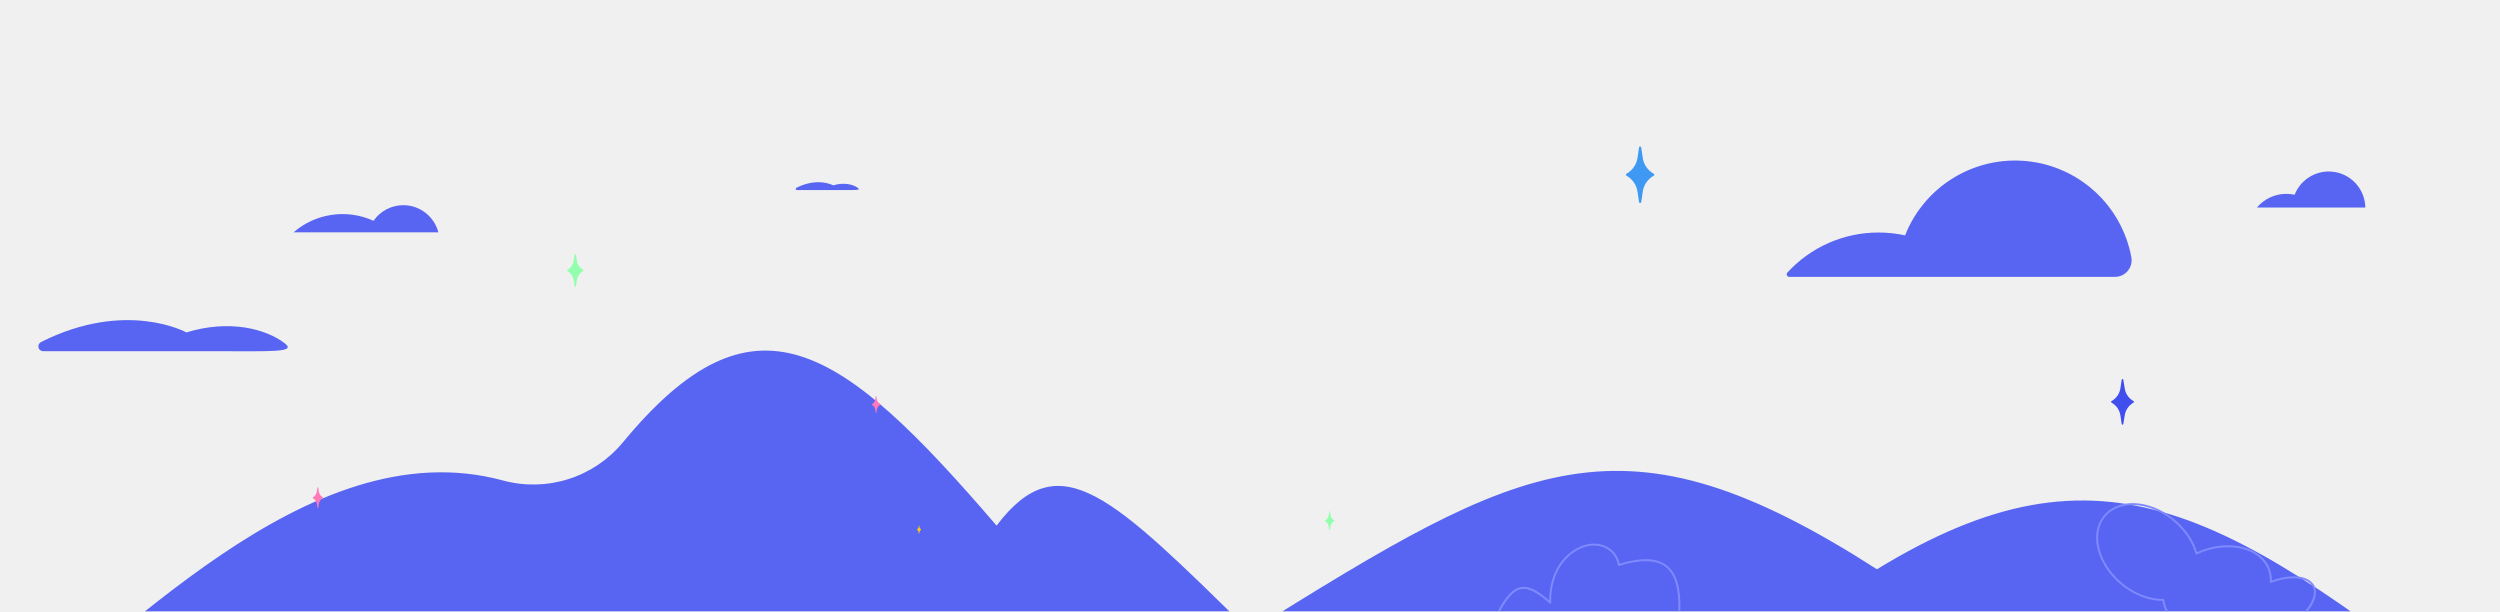
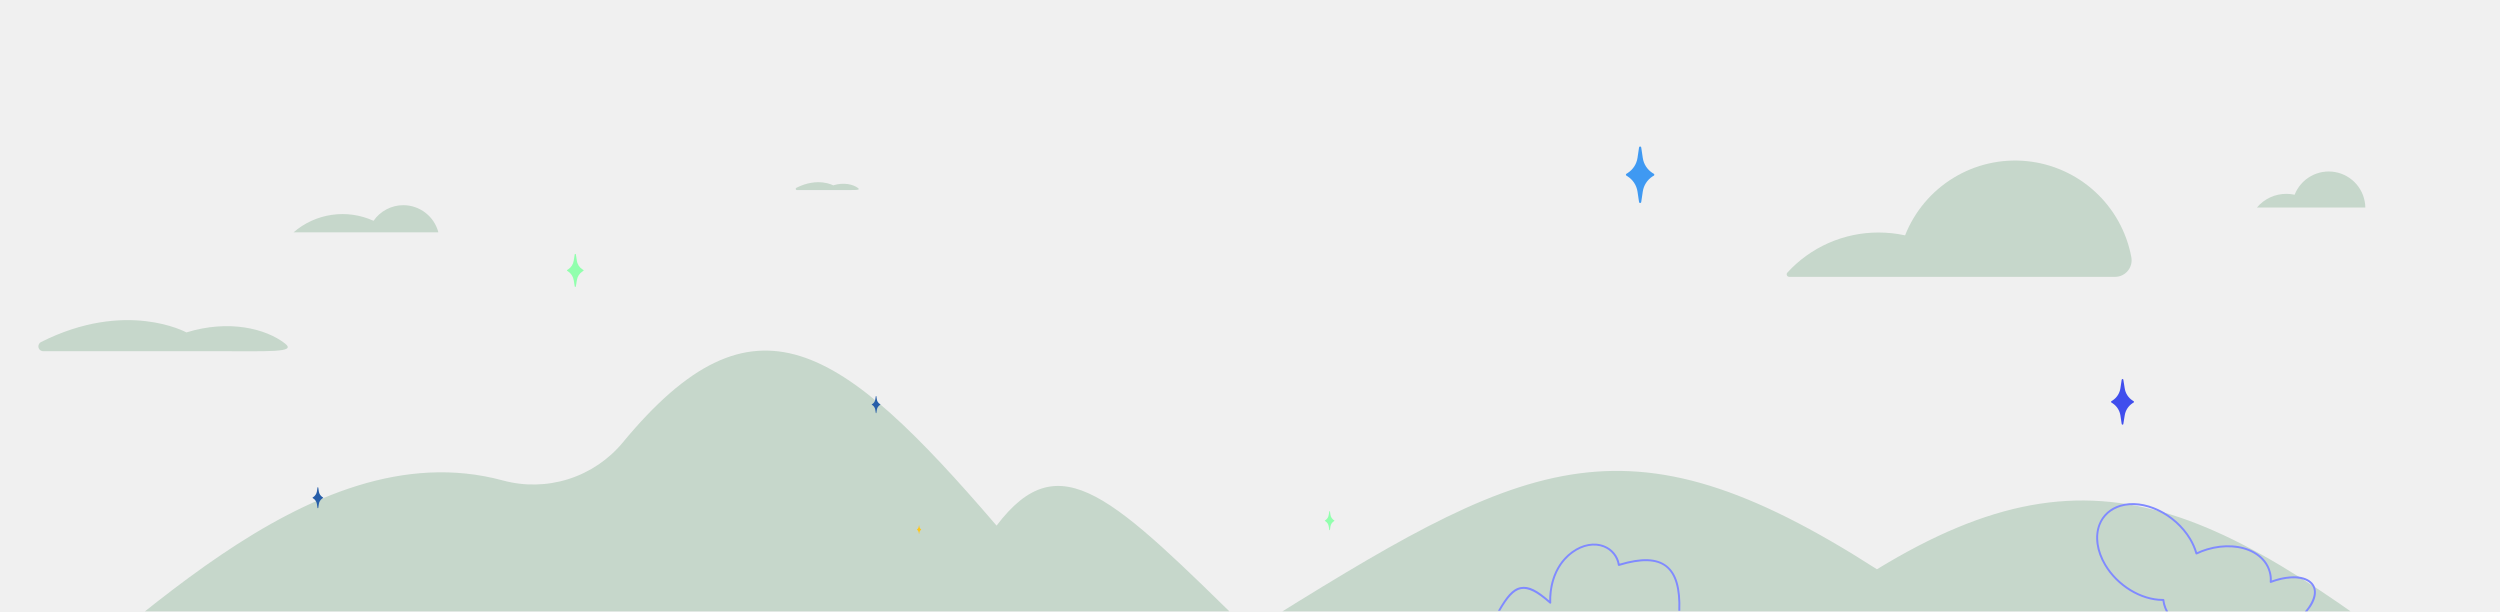
<svg xmlns="http://www.w3.org/2000/svg" width="2560" height="626" viewBox="0 0 2560 626" fill="none">
  <g clip-path="url(#clip0)">
-     <path d="M2560 742.024C2281.4 521.424 2152.7 442.024 1922 582.924C1660.1 414.924 1561.1 471.424 1280 646.624C1139.5 509.324 1085.6 452.324 1020.5 538.224C860.2 351.524 772.1 290.424 637.8 453.024C623.243 470.609 603.935 483.636 582.18 490.551C560.424 497.466 537.138 497.977 515.1 492.024C312.9 437.124 118.6 667.024 0 742.024H2560Z" fill="#5865F2" />
-     <path d="M2366.4 595.424C2362.4 591.924 2356.2 590.124 2348.8 590.124C2342.52 590.221 2336.29 591.232 2330.3 593.124L2326.3 594.424C2326.42 591.523 2326.08 588.621 2325.3 585.824C2323.1 577.024 2317.3 569.824 2308.6 564.924C2295.6 557.524 2277.3 556.324 2259.8 561.624C2256.38 562.637 2253.03 563.908 2249.8 565.424C2248.3 560.558 2246.22 555.891 2243.6 551.524C2227.9 525.124 2195.3 509.624 2170.9 517.024C2160.5 520.124 2152.7 527.224 2149 536.824C2144.2 549.224 2146.3 564.524 2154.9 578.924C2167.6 600.424 2192 615.224 2214.4 615.324C2214.6 616.624 2214.8 617.924 2215.1 619.124C2215.75 621.516 2216.65 623.829 2217.8 626.024H2220.1C2218.75 623.713 2217.74 621.221 2217.1 618.624C2216.73 617.179 2216.46 615.708 2216.3 614.224C2216.28 613.977 2216.16 613.747 2215.97 613.581C2215.79 613.415 2215.55 613.323 2215.3 613.324H2214.6C2192.8 613.324 2169 598.824 2156.6 577.924C2148.4 564.024 2146.3 549.324 2150.8 537.524C2154.3 528.524 2161.7 521.924 2171.5 518.924C2195 511.824 2226.6 526.924 2241.9 552.524C2244.6 557.109 2246.72 562.014 2248.2 567.124C2248.32 567.391 2248.53 567.604 2248.8 567.724C2249.06 567.825 2249.34 567.825 2249.6 567.724C2253.08 566.032 2256.69 564.628 2260.4 563.524C2277.4 558.424 2295 559.524 2307.6 566.624C2315.8 571.324 2321.3 578.124 2323.4 586.324C2324.22 589.419 2324.49 592.635 2324.2 595.824C2324.21 596.165 2324.35 596.488 2324.6 596.724C2324.74 596.839 2324.91 596.909 2325.08 596.927C2325.26 596.945 2325.44 596.909 2325.6 596.824L2330.9 595.024C2345.5 590.624 2358.6 591.324 2365.1 596.924C2368.6 599.824 2370 603.924 2369.3 608.724C2368.6 613.524 2365.3 620.324 2360.2 626.024H2362.8C2367.5 620.424 2370.6 614.524 2371.3 609.024C2372 603.524 2370.4 598.724 2366.4 595.424Z" fill="#808AFF" />
-     <path d="M41.901 350.3C129.201 306.3 190.901 340.4 190.901 340.4C234.101 327 272.101 336.4 291.801 351.7C304.001 361.3 276.601 359.6 215.101 359.6H44.201C42.901 359.6 41.655 359.084 40.736 358.165C39.817 357.246 39.301 356 39.301 354.7C39.309 353.803 39.553 352.923 40.01 352.151C40.466 351.378 41.119 350.74 41.901 350.3Z" fill="#5865F2" />
-     <path d="M815.501 192.3C837.601 181.1 853.201 189.8 853.201 189.8C864.101 186.4 873.801 188.8 878.701 192.6C881.801 195.1 874.901 194.6 859.301 194.6H816.001C815.683 194.6 815.377 194.474 815.152 194.249C814.927 194.024 814.801 193.718 814.801 193.4C814.799 193.169 814.864 192.942 814.988 192.747C815.113 192.552 815.29 192.396 815.501 192.3Z" fill="#5865F2" />
-     <path d="M2422.1 212.5C2421.96 203.818 2418.81 195.454 2413.19 188.835C2407.57 182.216 2399.83 177.753 2391.28 176.207C2382.74 174.661 2373.92 176.128 2366.34 180.358C2358.76 184.587 2352.87 191.318 2349.7 199.4C2346.91 198.794 2344.06 198.492 2341.2 198.5C2335.46 198.482 2329.79 199.728 2324.59 202.147C2319.39 204.567 2314.78 208.101 2311.1 212.5H2422.1Z" fill="#5865F2" />
-     <path d="M413.001 210.1C407.002 210.103 401.094 211.56 395.782 214.346C390.47 217.133 385.912 221.166 382.501 226.1C369.152 220.019 354.339 217.898 339.82 219.99C325.302 222.082 311.69 228.298 300.601 237.9H448.901C446.825 229.953 442.178 222.916 435.684 217.888C429.19 212.859 421.214 210.121 413.001 210.1Z" fill="#5865F2" />
-     <path d="M2165.6 283.5C2168.11 283.527 2170.6 282.998 2172.88 281.951C2175.16 280.903 2177.18 279.363 2178.8 277.441C2180.41 275.52 2181.58 273.264 2182.22 270.836C2182.86 268.408 2182.96 265.869 2182.5 263.4C2177.71 237.556 2164.63 213.974 2145.26 196.214C2125.88 178.454 2101.25 167.481 2075.09 164.952C2048.92 162.422 2022.65 168.474 2000.23 182.193C1977.81 195.912 1960.46 216.553 1950.8 241C1941.86 239.071 1932.74 238.098 1923.6 238.1C1906.03 238.071 1888.64 241.712 1872.56 248.789C1856.48 255.866 1842.05 266.224 1830.2 279.2C1829.88 279.573 1829.67 280.029 1829.6 280.516C1829.52 281.003 1829.59 281.501 1829.79 281.952C1829.99 282.402 1830.31 282.787 1830.72 283.061C1831.13 283.335 1831.61 283.487 1832.1 283.5H2165.6Z" fill="#5865F2" />
-     <path d="M1720.6 625.4H1718.6C1719.4 602.8 1715.2 588.1 1705.7 580.6C1696.2 573.1 1680.3 572.6 1658 579.5C1657.73 579.569 1657.44 579.533 1657.2 579.4C1656.95 579.237 1656.77 578.987 1656.7 578.7C1656.08 574.68 1654.43 570.889 1651.9 567.698C1649.38 564.508 1646.07 562.028 1642.3 560.5C1632.7 556.6 1620.8 558.8 1610.6 566.3C1585.8 584.4 1588.5 616.8 1588.5 617.1C1588.5 617.306 1588.45 617.509 1588.34 617.686C1588.24 617.863 1588.08 618.006 1587.9 618.1C1587.72 618.196 1587.52 618.228 1587.32 618.192C1587.12 618.155 1586.93 618.053 1586.8 617.9C1573.9 606.4 1564.9 601.9 1557.6 603.2C1550.3 604.5 1543.7 612.3 1536.2 625.4H1533.9C1542 611.2 1548.6 602.7 1557.2 601.2C1565.8 599.7 1573.9 604.1 1586.4 614.9C1586.3 606.9 1587.7 580.6 1609.4 564.7C1620.2 556.8 1632.8 554.5 1643 558.7C1646.93 560.233 1650.41 562.731 1653.12 565.965C1655.83 569.198 1657.68 573.062 1658.5 577.2C1680.9 570.5 1696.7 571.1 1706.9 579.1C1717.1 587.1 1721.4 602.1 1720.6 625.4Z" fill="#808AFF" />
-     <path d="M596.5 275.9C594.931 274.918 593.599 273.602 592.596 272.047C591.594 270.491 590.946 268.734 590.7 266.9L589.7 260.5C589.676 260.359 589.602 260.231 589.492 260.139C589.382 260.047 589.243 259.998 589.1 260C588.956 259.998 588.817 260.047 588.707 260.139C588.597 260.231 588.523 260.359 588.5 260.5L587.5 266.9C587.234 268.728 586.578 270.478 585.577 272.03C584.577 273.583 583.254 274.903 581.7 275.9L580.9 276.4C580.804 276.442 580.723 276.512 580.669 276.602C580.615 276.692 580.591 276.796 580.6 276.9C580.591 277.004 580.615 277.109 580.669 277.198C580.723 277.288 580.804 277.359 580.9 277.4L581.7 277.9C583.249 278.928 584.565 280.268 585.564 281.836C586.563 283.403 587.222 285.162 587.5 287L588.5 293.3C588.523 293.441 588.597 293.569 588.707 293.661C588.817 293.753 588.956 293.802 589.1 293.8C589.243 293.802 589.382 293.753 589.492 293.661C589.602 293.569 589.676 293.441 589.7 293.3L590.7 287C590.958 285.157 591.61 283.39 592.611 281.82C593.611 280.25 594.938 278.913 596.5 277.9L597.3 277.4C597.396 277.359 597.476 277.288 597.53 277.198C597.584 277.109 597.608 277.004 597.6 276.9C597.608 276.796 597.584 276.692 597.53 276.602C597.476 276.512 597.396 276.442 597.3 276.4L596.5 275.9Z" fill="#91FFAD" />
-     <path d="M1692.1 177.1C1689.45 175.385 1687.2 173.124 1685.49 170.468C1683.78 167.813 1682.66 164.823 1682.2 161.7L1680.6 150.9C1680.54 150.653 1680.4 150.432 1680.2 150.27C1680 150.108 1679.75 150.013 1679.5 150C1679.24 149.996 1678.99 150.084 1678.78 150.249C1678.58 150.413 1678.45 150.644 1678.4 150.9L1676.8 161.7C1676.32 164.83 1675.18 167.822 1673.46 170.477C1671.73 173.132 1669.46 175.39 1666.8 177.1L1665.4 178C1665.25 178.104 1665.13 178.238 1665.05 178.394C1664.96 178.549 1664.91 178.722 1664.9 178.9C1664.9 179.08 1664.95 179.255 1665.04 179.412C1665.12 179.569 1665.25 179.702 1665.4 179.8L1666.8 180.7C1669.47 182.431 1671.74 184.707 1673.46 187.378C1675.18 190.05 1676.32 193.057 1676.8 196.2L1678.4 207C1678.45 207.256 1678.58 207.487 1678.78 207.652C1678.99 207.816 1679.24 207.904 1679.5 207.9C1679.75 207.887 1680 207.792 1680.2 207.631C1680.4 207.469 1680.54 207.248 1680.6 207L1682.2 196.2C1682.66 193.063 1683.78 190.059 1685.49 187.387C1687.19 184.715 1689.45 182.436 1692.1 180.7L1693.6 179.8C1693.74 179.697 1693.85 179.561 1693.92 179.403C1693.99 179.245 1694.02 179.072 1694 178.9C1694.01 178.729 1693.98 178.559 1693.91 178.403C1693.84 178.247 1693.73 178.109 1693.6 178L1692.1 177.1Z" fill="#3F99F2" />
-     <path d="M2183.7 410.1C2181.55 408.705 2179.73 406.868 2178.35 404.713C2176.97 402.557 2176.07 400.133 2175.7 397.6L2174.3 388.9C2174.3 388.688 2174.22 388.484 2174.07 388.334C2173.92 388.184 2173.71 388.1 2173.5 388.1C2173.28 388.099 2173.06 388.18 2172.9 388.327C2172.73 388.475 2172.62 388.679 2172.6 388.9L2171.3 397.6C2170.91 400.139 2169.99 402.567 2168.6 404.722C2167.2 406.877 2165.36 408.71 2163.2 410.1L2162.1 410.8C2161.99 410.883 2161.89 410.988 2161.83 411.108C2161.76 411.229 2161.71 411.362 2161.7 411.5C2161.7 411.642 2161.73 411.781 2161.81 411.904C2161.88 412.027 2161.98 412.129 2162.1 412.2L2163.2 412.9C2165.35 414.299 2167.18 416.135 2168.58 418.289C2169.97 420.442 2170.9 422.865 2171.3 425.4L2172.6 434.1C2172.62 434.321 2172.73 434.525 2172.9 434.673C2173.06 434.821 2173.28 434.902 2173.5 434.9C2173.71 434.9 2173.92 434.816 2174.07 434.666C2174.22 434.516 2174.3 434.312 2174.3 434.1L2175.7 425.4C2176.08 422.872 2176.99 420.451 2178.37 418.298C2179.75 416.144 2181.56 414.305 2183.7 412.9L2184.8 412.2C2184.93 412.139 2185.04 412.039 2185.11 411.913C2185.18 411.788 2185.21 411.644 2185.2 411.5C2185.2 411.358 2185.16 411.219 2185.09 411.096C2185.02 410.973 2184.92 410.871 2184.8 410.8L2183.7 410.1Z" fill="#404EED" />
-     <path d="M900.9 413.7C900.087 413.183 899.397 412.494 898.879 411.682C898.361 410.871 898.026 409.955 897.9 409L897.4 405.8C897.4 405.721 897.368 405.644 897.312 405.588C897.256 405.532 897.179 405.5 897.1 405.5C897.02 405.5 896.944 405.532 896.888 405.588C896.831 405.644 896.8 405.721 896.8 405.8L896.3 409C896.173 409.955 895.839 410.871 895.32 411.682C894.802 412.494 894.112 413.183 893.3 413.7L892.8 414C892.7 414 892.7 414.2 892.7 414.3C892.695 414.354 892.702 414.409 892.719 414.46C892.736 414.512 892.763 414.56 892.8 414.6L893.3 414.8C894.091 415.341 894.765 416.036 895.28 416.843C895.796 417.651 896.143 418.555 896.3 419.5L896.8 422.8C896.8 422.88 896.831 422.956 896.888 423.012C896.944 423.068 897.02 423.1 897.1 423.1C897.179 423.1 897.256 423.068 897.312 423.012C897.368 422.956 897.4 422.88 897.4 422.8L897.9 419.5C898.057 418.555 898.403 417.651 898.919 416.843C899.435 416.036 900.108 415.341 900.9 414.8L901.4 414.6C901.436 414.56 901.463 414.512 901.481 414.46C901.498 414.409 901.504 414.354 901.5 414.3C901.5 414.2 901.5 414 901.4 414L900.9 413.7Z" fill="#FF78B9" />
-     <path d="M943.1 542C942.685 541.753 942.328 541.419 942.052 541.023C941.776 540.626 941.588 540.175 941.5 539.7L941.3 538H941L940.7 539.7C940.629 540.169 940.459 540.617 940.2 541.014C939.941 541.411 939.6 541.747 939.2 542L939 542.2C938.973 542.2 938.948 542.211 938.929 542.23C938.91 542.248 938.9 542.274 938.9 542.3C938.9 542.327 938.91 542.352 938.929 542.371C938.948 542.39 938.973 542.4 939 542.4L939.2 542.6C939.6 542.853 939.941 543.19 940.2 543.587C940.459 543.984 940.629 544.432 940.7 544.9L941 546.6H941.3L941.5 544.9C941.588 544.425 941.776 543.974 942.052 543.578C942.328 543.181 942.685 542.848 943.1 542.6L943.3 542.4L943.1 542Z" fill="#FFC619" />
-     <path d="M1365.8 532.6C1364.9 531.993 1364.14 531.21 1363.56 530.299C1362.97 529.388 1362.58 528.368 1362.4 527.3L1361.9 523.7C1361.9 523.5 1361.7 523.4 1361.5 523.4C1361.46 523.4 1361.42 523.408 1361.38 523.423C1361.35 523.438 1361.32 523.46 1361.29 523.488C1361.26 523.516 1361.24 523.549 1361.22 523.585C1361.21 523.622 1361.2 523.661 1361.2 523.7L1360.6 527.3C1360.46 528.369 1360.1 529.395 1359.53 530.31C1358.96 531.224 1358.2 532.006 1357.3 532.6L1356.8 532.9C1356.7 532.9 1356.6 533 1356.6 533.2C1356.6 533.3 1356.7 533.4 1356.8 533.5L1357.3 533.8C1358.18 534.389 1358.93 535.155 1359.5 536.051C1360.07 536.946 1360.44 537.951 1360.6 539L1361.2 542.6C1361.2 542.68 1361.23 542.756 1361.29 542.812C1361.34 542.869 1361.42 542.9 1361.5 542.9C1361.7 542.9 1361.9 542.8 1361.9 542.6L1362.4 539C1362.59 537.95 1362.99 536.95 1363.57 536.057C1364.16 535.164 1364.91 534.396 1365.8 533.8L1366.3 533.5C1366.34 533.46 1366.36 533.412 1366.38 533.36C1366.4 533.309 1366.4 533.254 1366.4 533.2C1366.4 533 1366.4 532.9 1366.3 532.9L1365.8 532.6Z" fill="#91FFAD" />
-     <path d="M330.1 509C329.138 508.35 328.322 507.508 327.703 506.527C327.083 505.546 326.673 504.447 326.5 503.3L325.9 499.3C325.8 499.1 325.7 498.9 325.5 498.9C325.394 498.9 325.292 498.942 325.217 499.017C325.142 499.092 325.1 499.194 325.1 499.3L324.5 503.3C324.308 504.454 323.881 505.555 323.244 506.536C322.607 507.517 321.775 508.356 320.8 509L320.2 509.3C320.1 509.4 320.1 509.5 320.1 509.7C320.1 509.8 320.1 510 320.2 510L320.8 510.4C321.784 511.035 322.622 511.872 323.26 512.854C323.897 513.837 324.32 514.943 324.5 516.1L325.1 520.1C325.1 520.3 325.3 520.4 325.5 520.4C325.7 520.4 325.8 520.3 325.9 520.1L326.5 516.1C326.661 514.949 327.066 513.846 327.687 512.863C328.307 511.88 329.13 511.041 330.1 510.4L330.7 510C330.8 510 330.9 509.8 330.9 509.7C330.9 509.623 330.882 509.546 330.847 509.477C330.812 509.407 330.762 509.347 330.7 509.3L330.1 509Z" fill="#FF78B9" />
+     <path d="M2560 742.024C2281.4 521.424 2152.7 442.024 1922 582.924C1660.1 414.924 1561.1 471.424 1280 646.624C1139.5 509.324 1085.6 452.324 1020.5 538.224C860.2 351.524 772.1 290.424 637.8 453.024C623.243 470.609 603.935 483.636 582.18 490.551C560.424 497.466 537.138 497.977 515.1 492.024C312.9 437.124 118.6 667.024 0 742.024H2560Z" fill="#c6d7cb" />
+     <path d="M2366.4 595.424C2362.4 591.924 2356.2 590.124 2348.8 590.124C2342.52 590.221 2336.29 591.232 2330.3 593.124L2326.3 594.424C2326.42 591.523 2326.08 588.621 2325.3 585.824C2323.1 577.024 2317.3 569.824 2308.6 564.924C2295.6 557.524 2277.3 556.324 2259.8 561.624C2256.38 562.637 2253.03 563.908 2249.8 565.424C2248.3 560.558 2246.22 555.891 2243.6 551.524C2227.9 525.124 2195.3 509.624 2170.9 517.024C2160.5 520.124 2152.7 527.224 2149 536.824C2144.2 549.224 2146.3 564.524 2154.9 578.924C2167.6 600.424 2192 615.224 2214.4 615.324C2214.6 616.624 2214.8 617.924 2215.1 619.124C2215.75 621.516 2216.65 623.829 2217.8 626.024H2220.1C2218.75 623.713 2217.74 621.221 2217.1 618.624C2216.73 617.179 2216.46 615.708 2216.3 614.224C2216.28 613.977 2216.16 613.747 2215.97 613.581C2215.79 613.415 2215.55 613.323 2215.3 613.324H2214.6C2192.8 613.324 2169 598.824 2156.6 577.924C2148.4 564.024 2146.3 549.324 2150.8 537.524C2154.3 528.524 2161.7 521.924 2171.5 518.924C2195 511.824 2226.6 526.924 2241.9 552.524C2244.6 557.109 2246.72 562.014 2248.2 567.124C2248.32 567.391 2248.53 567.604 2248.8 567.724C2249.06 567.825 2249.34 567.825 2249.6 567.724C2253.08 566.032 2256.69 564.628 2260.4 563.524C2277.4 558.424 2295 559.524 2307.6 566.624C2315.8 571.324 2321.3 578.124 2323.4 586.324C2324.22 589.419 2324.49 592.635 2324.2 595.824C2324.21 596.165 2324.35 596.488 2324.6 596.724C2324.74 596.839 2324.91 596.909 2325.08 596.927C2325.26 596.945 2325.44 596.909 2325.6 596.824L2330.9 595.024C2345.5 590.624 2358.6 591.324 2365.1 596.924C2368.6 599.824 2370 603.924 2369.3 608.724C2368.6 613.524 2365.3 620.324 2360.2 626.024H2362.8C2367.5 620.424 2370.6 614.524 2371.3 609.024C2372 603.524 2370.4 598.724 2366.4 595.424Z" fill="#808aff" />
+     <path d="M41.901 350.3C129.201 306.3 190.901 340.4 190.901 340.4C234.101 327 272.101 336.4 291.801 351.7C304.001 361.3 276.601 359.6 215.101 359.6H44.201C42.901 359.6 41.655 359.084 40.736 358.165C39.817 357.246 39.301 356 39.301 354.7C39.309 353.803 39.553 352.923 40.01 352.151C40.466 351.378 41.119 350.74 41.901 350.3Z" fill="#c6d7cb" />
+     <path d="M815.501 192.3C837.601 181.1 853.201 189.8 853.201 189.8C864.101 186.4 873.801 188.8 878.701 192.6C881.801 195.1 874.901 194.6 859.301 194.6H816.001C815.683 194.6 815.377 194.474 815.152 194.249C814.927 194.024 814.801 193.718 814.801 193.4C814.799 193.169 814.864 192.942 814.988 192.747C815.113 192.552 815.29 192.396 815.501 192.3Z" fill="#c6d7cb" />
+     <path d="M2422.1 212.5C2421.96 203.818 2418.81 195.454 2413.19 188.835C2407.57 182.216 2399.83 177.753 2391.28 176.207C2382.74 174.661 2373.92 176.128 2366.34 180.358C2358.76 184.587 2352.87 191.318 2349.7 199.4C2346.91 198.794 2344.06 198.492 2341.2 198.5C2335.46 198.482 2329.79 199.728 2324.59 202.147C2319.39 204.567 2314.78 208.101 2311.1 212.5H2422.1Z" fill="#c6d7cb" />
+     <path d="M413.001 210.1C407.002 210.103 401.094 211.56 395.782 214.346C390.47 217.133 385.912 221.166 382.501 226.1C369.152 220.019 354.339 217.898 339.82 219.99C325.302 222.082 311.69 228.298 300.601 237.9H448.901C446.825 229.953 442.178 222.916 435.684 217.888C429.19 212.859 421.214 210.121 413.001 210.1Z" fill="#c6d7cb" />
+     <path d="M2165.6 283.5C2168.11 283.527 2170.6 282.998 2172.88 281.951C2175.16 280.903 2177.18 279.363 2178.8 277.441C2180.41 275.52 2181.58 273.264 2182.22 270.836C2182.86 268.408 2182.96 265.869 2182.5 263.4C2177.71 237.556 2164.63 213.974 2145.26 196.214C2125.88 178.454 2101.25 167.481 2075.09 164.952C2048.92 162.422 2022.65 168.474 2000.23 182.193C1977.81 195.912 1960.46 216.553 1950.8 241C1941.86 239.071 1932.74 238.098 1923.6 238.1C1906.03 238.071 1888.64 241.712 1872.56 248.789C1856.48 255.866 1842.05 266.224 1830.2 279.2C1829.88 279.573 1829.67 280.029 1829.6 280.516C1829.52 281.003 1829.59 281.501 1829.79 281.952C1829.99 282.402 1830.31 282.787 1830.72 283.061C1831.13 283.335 1831.61 283.487 1832.1 283.5H2165.6Z" fill="#c6d7cb" />
+     <path d="M1720.6 625.4H1718.6C1719.4 602.8 1715.2 588.1 1705.7 580.6C1696.2 573.1 1680.3 572.6 1658 579.5C1657.73 579.569 1657.44 579.533 1657.2 579.4C1656.95 579.237 1656.77 578.987 1656.7 578.7C1656.08 574.68 1654.43 570.889 1651.9 567.698C1649.38 564.508 1646.07 562.028 1642.3 560.5C1632.7 556.6 1620.8 558.8 1610.6 566.3C1585.8 584.4 1588.5 616.8 1588.5 617.1C1588.5 617.306 1588.45 617.509 1588.34 617.686C1588.24 617.863 1588.08 618.006 1587.9 618.1C1587.72 618.196 1587.52 618.228 1587.32 618.192C1587.12 618.155 1586.93 618.053 1586.8 617.9C1573.9 606.4 1564.9 601.9 1557.6 603.2C1550.3 604.5 1543.7 612.3 1536.2 625.4H1533.9C1542 611.2 1548.6 602.7 1557.2 601.2C1565.8 599.7 1573.9 604.1 1586.4 614.9C1586.3 606.9 1587.7 580.6 1609.4 564.7C1620.2 556.8 1632.8 554.5 1643 558.7C1646.93 560.233 1650.41 562.731 1653.12 565.965C1655.83 569.198 1657.68 573.062 1658.5 577.2C1680.9 570.5 1696.7 571.1 1706.9 579.1C1717.1 587.1 1721.4 602.1 1720.6 625.4Z" fill="#808aff" />
+     <path d="M596.5 275.9C594.931 274.918 593.599 273.602 592.596 272.047C591.594 270.491 590.946 268.734 590.7 266.9L589.7 260.5C589.676 260.359 589.602 260.231 589.492 260.139C589.382 260.047 589.243 259.998 589.1 260C588.956 259.998 588.817 260.047 588.707 260.139C588.597 260.231 588.523 260.359 588.5 260.5L587.5 266.9C587.234 268.728 586.578 270.478 585.577 272.03C584.577 273.583 583.254 274.903 581.7 275.9L580.9 276.4C580.804 276.442 580.723 276.512 580.669 276.602C580.615 276.692 580.591 276.796 580.6 276.9C580.591 277.004 580.615 277.109 580.669 277.198C580.723 277.288 580.804 277.359 580.9 277.4L581.7 277.9C583.249 278.928 584.565 280.268 585.564 281.836C586.563 283.403 587.222 285.162 587.5 287L588.5 293.3C588.523 293.441 588.597 293.569 588.707 293.661C588.817 293.753 588.956 293.802 589.1 293.8C589.243 293.802 589.382 293.753 589.492 293.661C589.602 293.569 589.676 293.441 589.7 293.3L590.7 287C590.958 285.157 591.61 283.39 592.611 281.82C593.611 280.25 594.938 278.913 596.5 277.9L597.3 277.4C597.396 277.359 597.476 277.288 597.53 277.198C597.584 277.109 597.608 277.004 597.6 276.9C597.608 276.796 597.584 276.692 597.53 276.602C597.476 276.512 597.396 276.442 597.3 276.4L596.5 275.9Z" fill="#91ffad" />
+     <path d="M1692.1 177.1C1689.45 175.385 1687.2 173.124 1685.49 170.468C1683.78 167.813 1682.66 164.823 1682.2 161.7L1680.6 150.9C1680.54 150.653 1680.4 150.432 1680.2 150.27C1680 150.108 1679.75 150.013 1679.5 150C1679.24 149.996 1678.99 150.084 1678.78 150.249C1678.58 150.413 1678.45 150.644 1678.4 150.9L1676.8 161.7C1676.32 164.83 1675.18 167.822 1673.46 170.477C1671.73 173.132 1669.46 175.39 1666.8 177.1L1665.4 178C1665.25 178.104 1665.13 178.238 1665.05 178.394C1664.96 178.549 1664.91 178.722 1664.9 178.9C1664.9 179.08 1664.95 179.255 1665.04 179.412C1665.12 179.569 1665.25 179.702 1665.4 179.8L1666.8 180.7C1669.47 182.431 1671.74 184.707 1673.46 187.378C1675.18 190.05 1676.32 193.057 1676.8 196.2L1678.4 207C1678.45 207.256 1678.58 207.487 1678.78 207.652C1678.99 207.816 1679.24 207.904 1679.5 207.9C1679.75 207.887 1680 207.792 1680.2 207.631C1680.4 207.469 1680.54 207.248 1680.6 207L1682.2 196.2C1682.66 193.063 1683.78 190.059 1685.49 187.387C1687.19 184.715 1689.45 182.436 1692.1 180.7L1693.6 179.8C1693.74 179.697 1693.85 179.561 1693.92 179.403C1693.99 179.245 1694.02 179.072 1694 178.9C1694.01 178.729 1693.98 178.559 1693.91 178.403C1693.84 178.247 1693.73 178.109 1693.6 178L1692.1 177.1Z" fill="#3f99f2" />
+     <path d="M2183.7 410.1C2181.55 408.705 2179.73 406.868 2178.35 404.713C2176.97 402.557 2176.07 400.133 2175.7 397.6L2174.3 388.9C2174.3 388.688 2174.22 388.484 2174.07 388.334C2173.92 388.184 2173.71 388.1 2173.5 388.1C2173.28 388.099 2173.06 388.18 2172.9 388.327C2172.73 388.475 2172.62 388.679 2172.6 388.9L2171.3 397.6C2170.91 400.139 2169.99 402.567 2168.6 404.722C2167.2 406.877 2165.36 408.71 2163.2 410.1L2162.1 410.8C2161.99 410.883 2161.89 410.988 2161.83 411.108C2161.76 411.229 2161.71 411.362 2161.7 411.5C2161.7 411.642 2161.73 411.781 2161.81 411.904C2161.88 412.027 2161.98 412.129 2162.1 412.2L2163.2 412.9C2165.35 414.299 2167.18 416.135 2168.58 418.289C2169.97 420.442 2170.9 422.865 2171.3 425.4L2172.6 434.1C2172.62 434.321 2172.73 434.525 2172.9 434.673C2173.06 434.821 2173.28 434.902 2173.5 434.9C2173.71 434.9 2173.92 434.816 2174.07 434.666C2174.22 434.516 2174.3 434.312 2174.3 434.1L2175.7 425.4C2176.08 422.872 2176.99 420.451 2178.37 418.298C2179.75 416.144 2181.56 414.305 2183.7 412.9L2184.8 412.2C2184.93 412.139 2185.04 412.039 2185.11 411.913C2185.18 411.788 2185.21 411.644 2185.2 411.5C2185.2 411.358 2185.16 411.219 2185.09 411.096C2185.02 410.973 2184.92 410.871 2184.8 410.8L2183.7 410.1Z" fill="#404eed" />
+     <path d="M900.9 413.7C900.087 413.183 899.397 412.494 898.879 411.682C898.361 410.871 898.026 409.955 897.9 409L897.4 405.8C897.4 405.721 897.368 405.644 897.312 405.588C897.256 405.532 897.179 405.5 897.1 405.5C897.02 405.5 896.944 405.532 896.888 405.588C896.831 405.644 896.8 405.721 896.8 405.8L896.3 409C896.173 409.955 895.839 410.871 895.32 411.682C894.802 412.494 894.112 413.183 893.3 413.7L892.8 414C892.7 414 892.7 414.2 892.7 414.3C892.695 414.354 892.702 414.409 892.719 414.46C892.736 414.512 892.763 414.56 892.8 414.6L893.3 414.8C894.091 415.341 894.765 416.036 895.28 416.843C895.796 417.651 896.143 418.555 896.3 419.5L896.8 422.8C896.8 422.88 896.831 422.956 896.888 423.012C896.944 423.068 897.02 423.1 897.1 423.1C897.179 423.1 897.256 423.068 897.312 423.012C897.368 422.956 897.4 422.88 897.4 422.8L897.9 419.5C898.057 418.555 898.403 417.651 898.919 416.843C899.435 416.036 900.108 415.341 900.9 414.8L901.4 414.6C901.436 414.56 901.463 414.512 901.481 414.46C901.498 414.409 901.504 414.354 901.5 414.3C901.5 414.2 901.5 414 901.4 414L900.9 413.7Z" fill="#275ea9" />
+     <path d="M943.1 542C942.685 541.753 942.328 541.419 942.052 541.023C941.776 540.626 941.588 540.175 941.5 539.7L941.3 538H941L940.7 539.7C940.629 540.169 940.459 540.617 940.2 541.014C939.941 541.411 939.6 541.747 939.2 542L939 542.2C938.973 542.2 938.948 542.211 938.929 542.23C938.91 542.248 938.9 542.274 938.9 542.3C938.9 542.327 938.91 542.352 938.929 542.371C938.948 542.39 938.973 542.4 939 542.4L939.2 542.6C939.6 542.853 939.941 543.19 940.2 543.587C940.459 543.984 940.629 544.432 940.7 544.9L941 546.6H941.3L941.5 544.9C941.588 544.425 941.776 543.974 942.052 543.578C942.328 543.181 942.685 542.848 943.1 542.6L943.3 542.4L943.1 542Z" fill="#ffc619" />
+     <path d="M1365.8 532.6C1364.9 531.993 1364.14 531.21 1363.56 530.299C1362.97 529.388 1362.58 528.368 1362.4 527.3L1361.9 523.7C1361.9 523.5 1361.7 523.4 1361.5 523.4C1361.46 523.4 1361.42 523.408 1361.38 523.423C1361.35 523.438 1361.32 523.46 1361.29 523.488C1361.26 523.516 1361.24 523.549 1361.22 523.585C1361.21 523.622 1361.2 523.661 1361.2 523.7L1360.6 527.3C1360.46 528.369 1360.1 529.395 1359.53 530.31C1358.96 531.224 1358.2 532.006 1357.3 532.6L1356.8 532.9C1356.7 532.9 1356.6 533 1356.6 533.2C1356.6 533.3 1356.7 533.4 1356.8 533.5L1357.3 533.8C1358.18 534.389 1358.93 535.155 1359.5 536.051C1360.07 536.946 1360.44 537.951 1360.6 539L1361.2 542.6C1361.2 542.68 1361.23 542.756 1361.29 542.812C1361.34 542.869 1361.42 542.9 1361.5 542.9C1361.7 542.9 1361.9 542.8 1361.9 542.6L1362.4 539C1362.59 537.95 1362.99 536.95 1363.57 536.057C1364.16 535.164 1364.91 534.396 1365.8 533.8L1366.3 533.5C1366.34 533.46 1366.36 533.412 1366.38 533.36C1366.4 533.309 1366.4 533.254 1366.4 533.2C1366.4 533 1366.4 532.9 1366.3 532.9L1365.8 532.6Z" fill="#91ffad" />
+     <path d="M330.1 509C329.138 508.35 328.322 507.508 327.703 506.527C327.083 505.546 326.673 504.447 326.5 503.3L325.9 499.3C325.8 499.1 325.7 498.9 325.5 498.9C325.394 498.9 325.292 498.942 325.217 499.017C325.142 499.092 325.1 499.194 325.1 499.3L324.5 503.3C324.308 504.454 323.881 505.555 323.244 506.536C322.607 507.517 321.775 508.356 320.8 509L320.2 509.3C320.1 509.4 320.1 509.5 320.1 509.7C320.1 509.8 320.1 510 320.2 510L320.8 510.4C321.784 511.035 322.622 511.872 323.26 512.854C323.897 513.837 324.32 514.943 324.5 516.1L325.1 520.1C325.1 520.3 325.3 520.4 325.5 520.4C325.7 520.4 325.8 520.3 325.9 520.1L326.5 516.1C326.661 514.949 327.066 513.846 327.687 512.863C328.307 511.88 329.13 511.041 330.1 510.4L330.7 510C330.8 510 330.9 509.8 330.9 509.7C330.9 509.623 330.882 509.546 330.847 509.477C330.812 509.407 330.762 509.347 330.7 509.3L330.1 509Z" fill="#275ea9" />
  </g>
-   <defs>
-     <clipPath id="clip0">
-       <rect width="2560" height="626" fill="white" />
+   <defs fill="#000000">
+     <clipPath id="clip0" fill="#000000">
+       <rect width="2560" height="626" fill="#ffffff" />
    </clipPath>
  </defs>
</svg>
